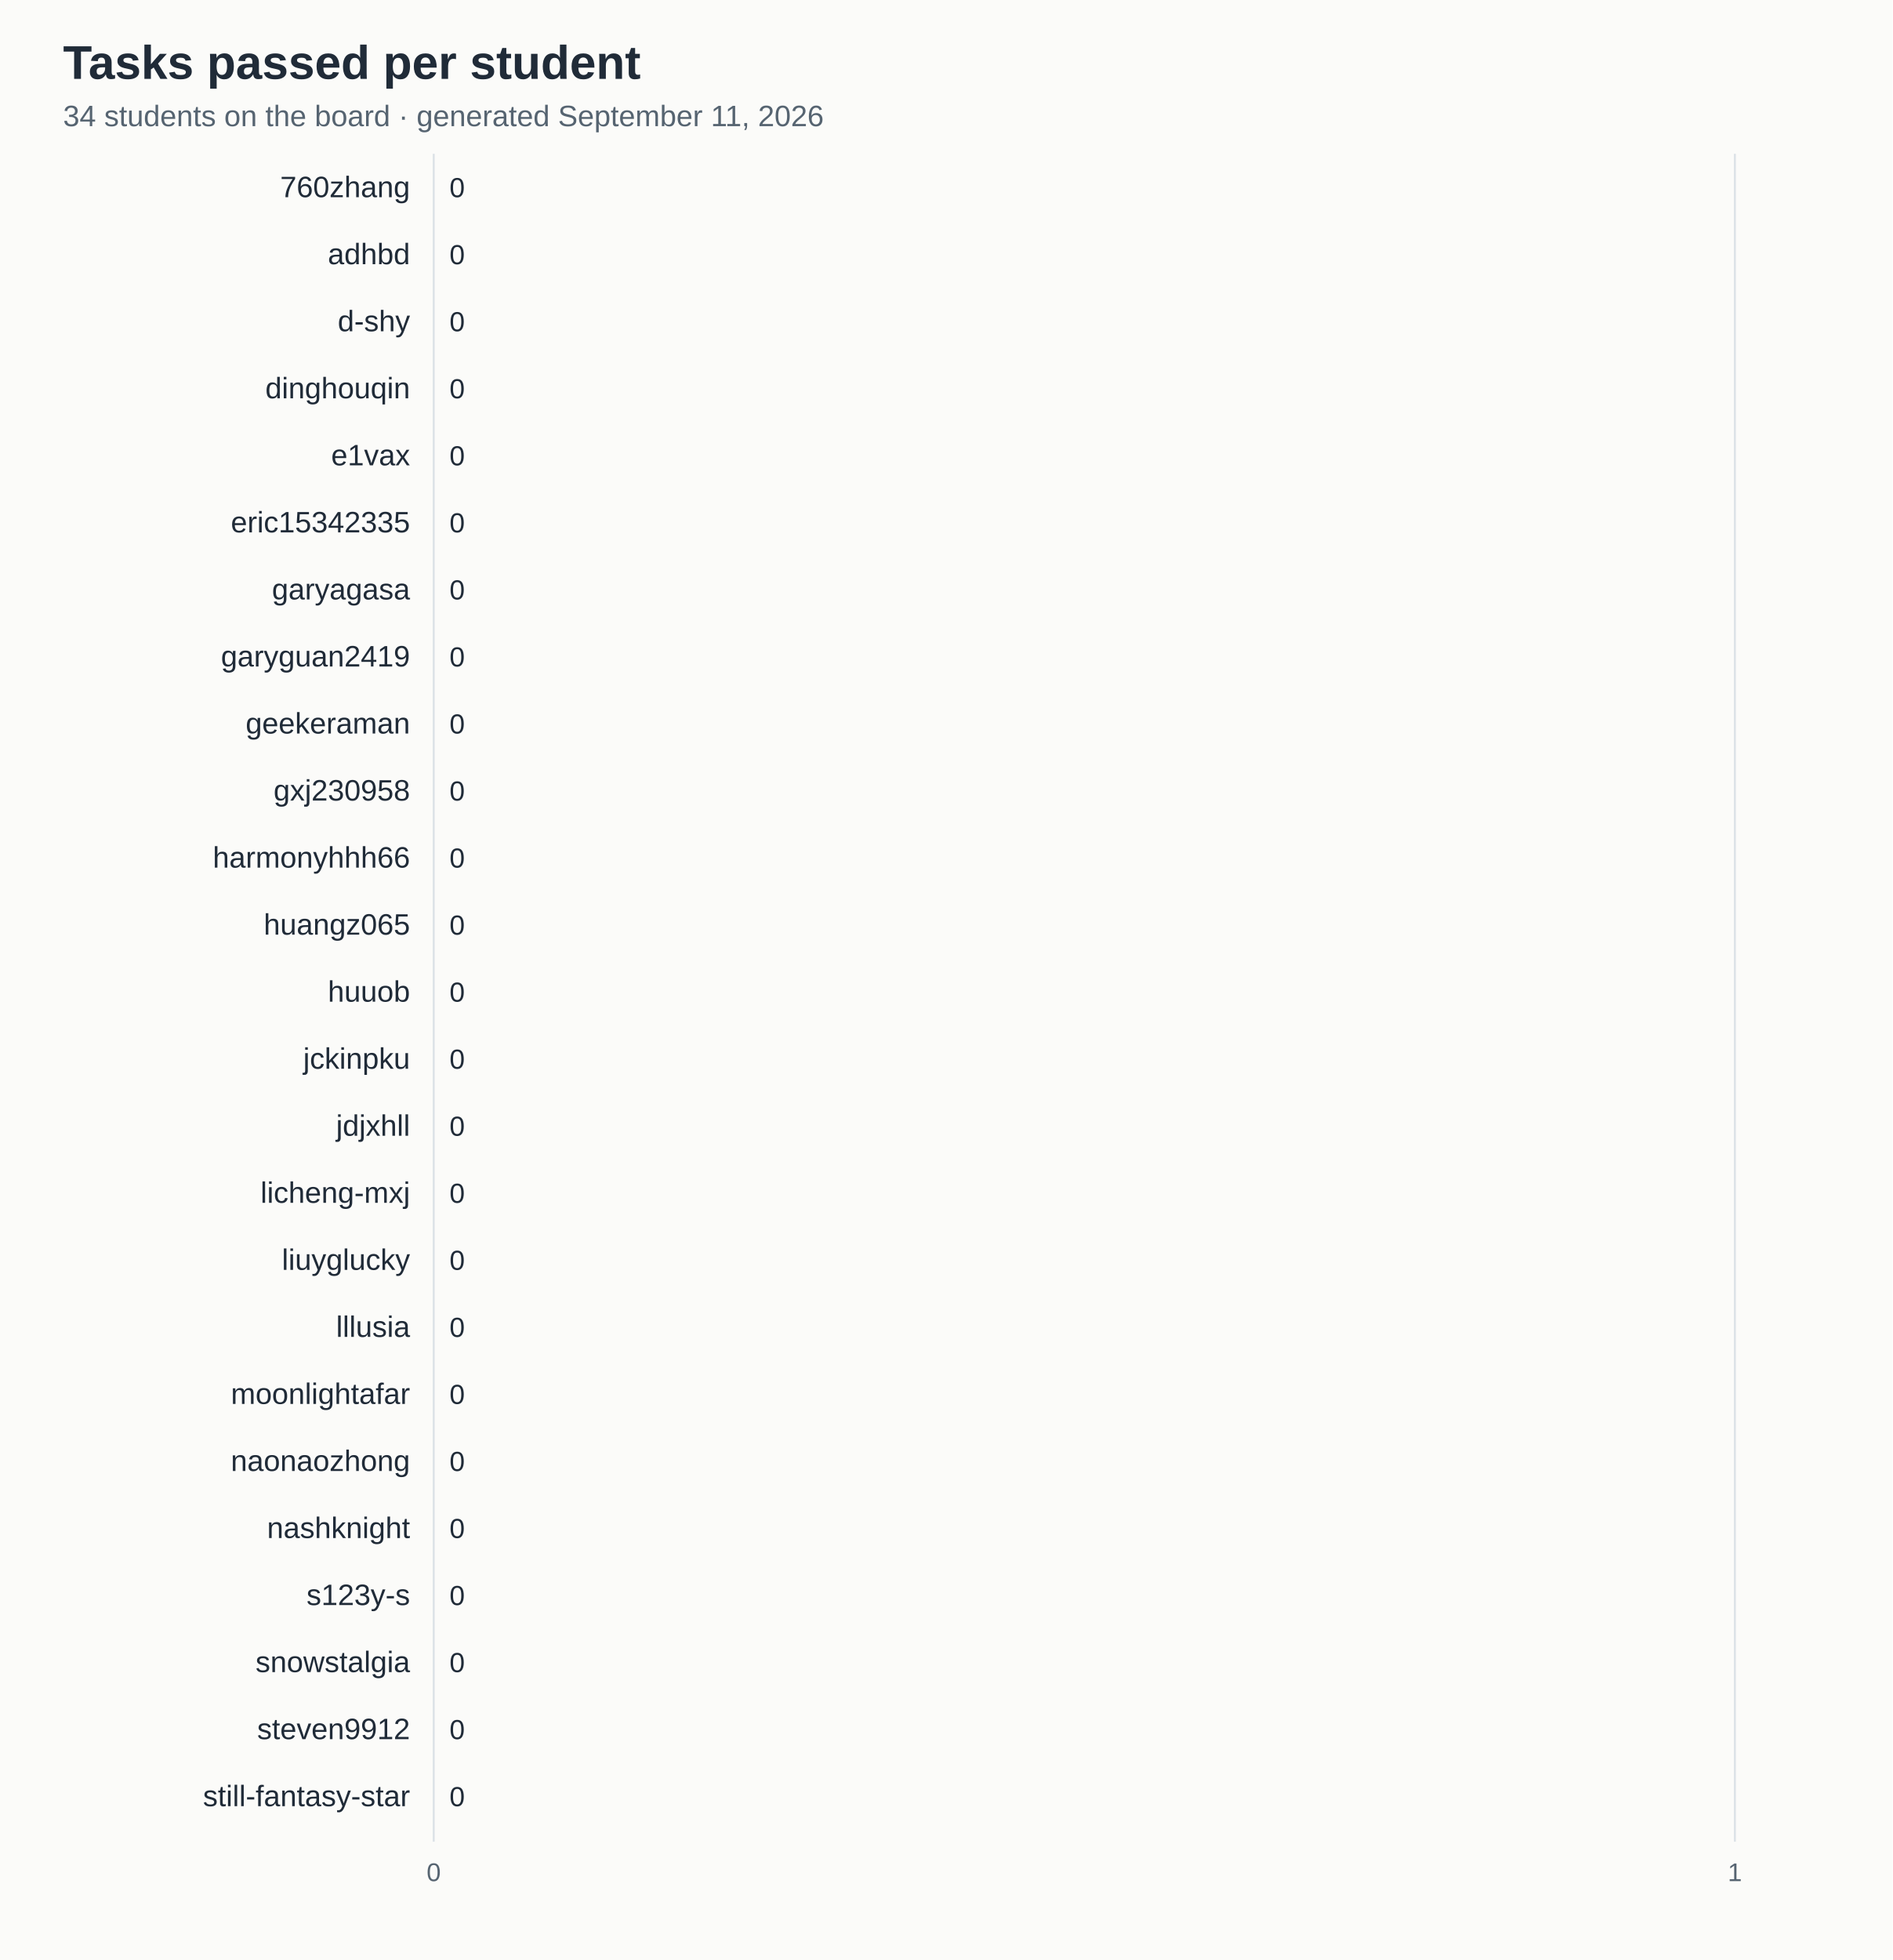
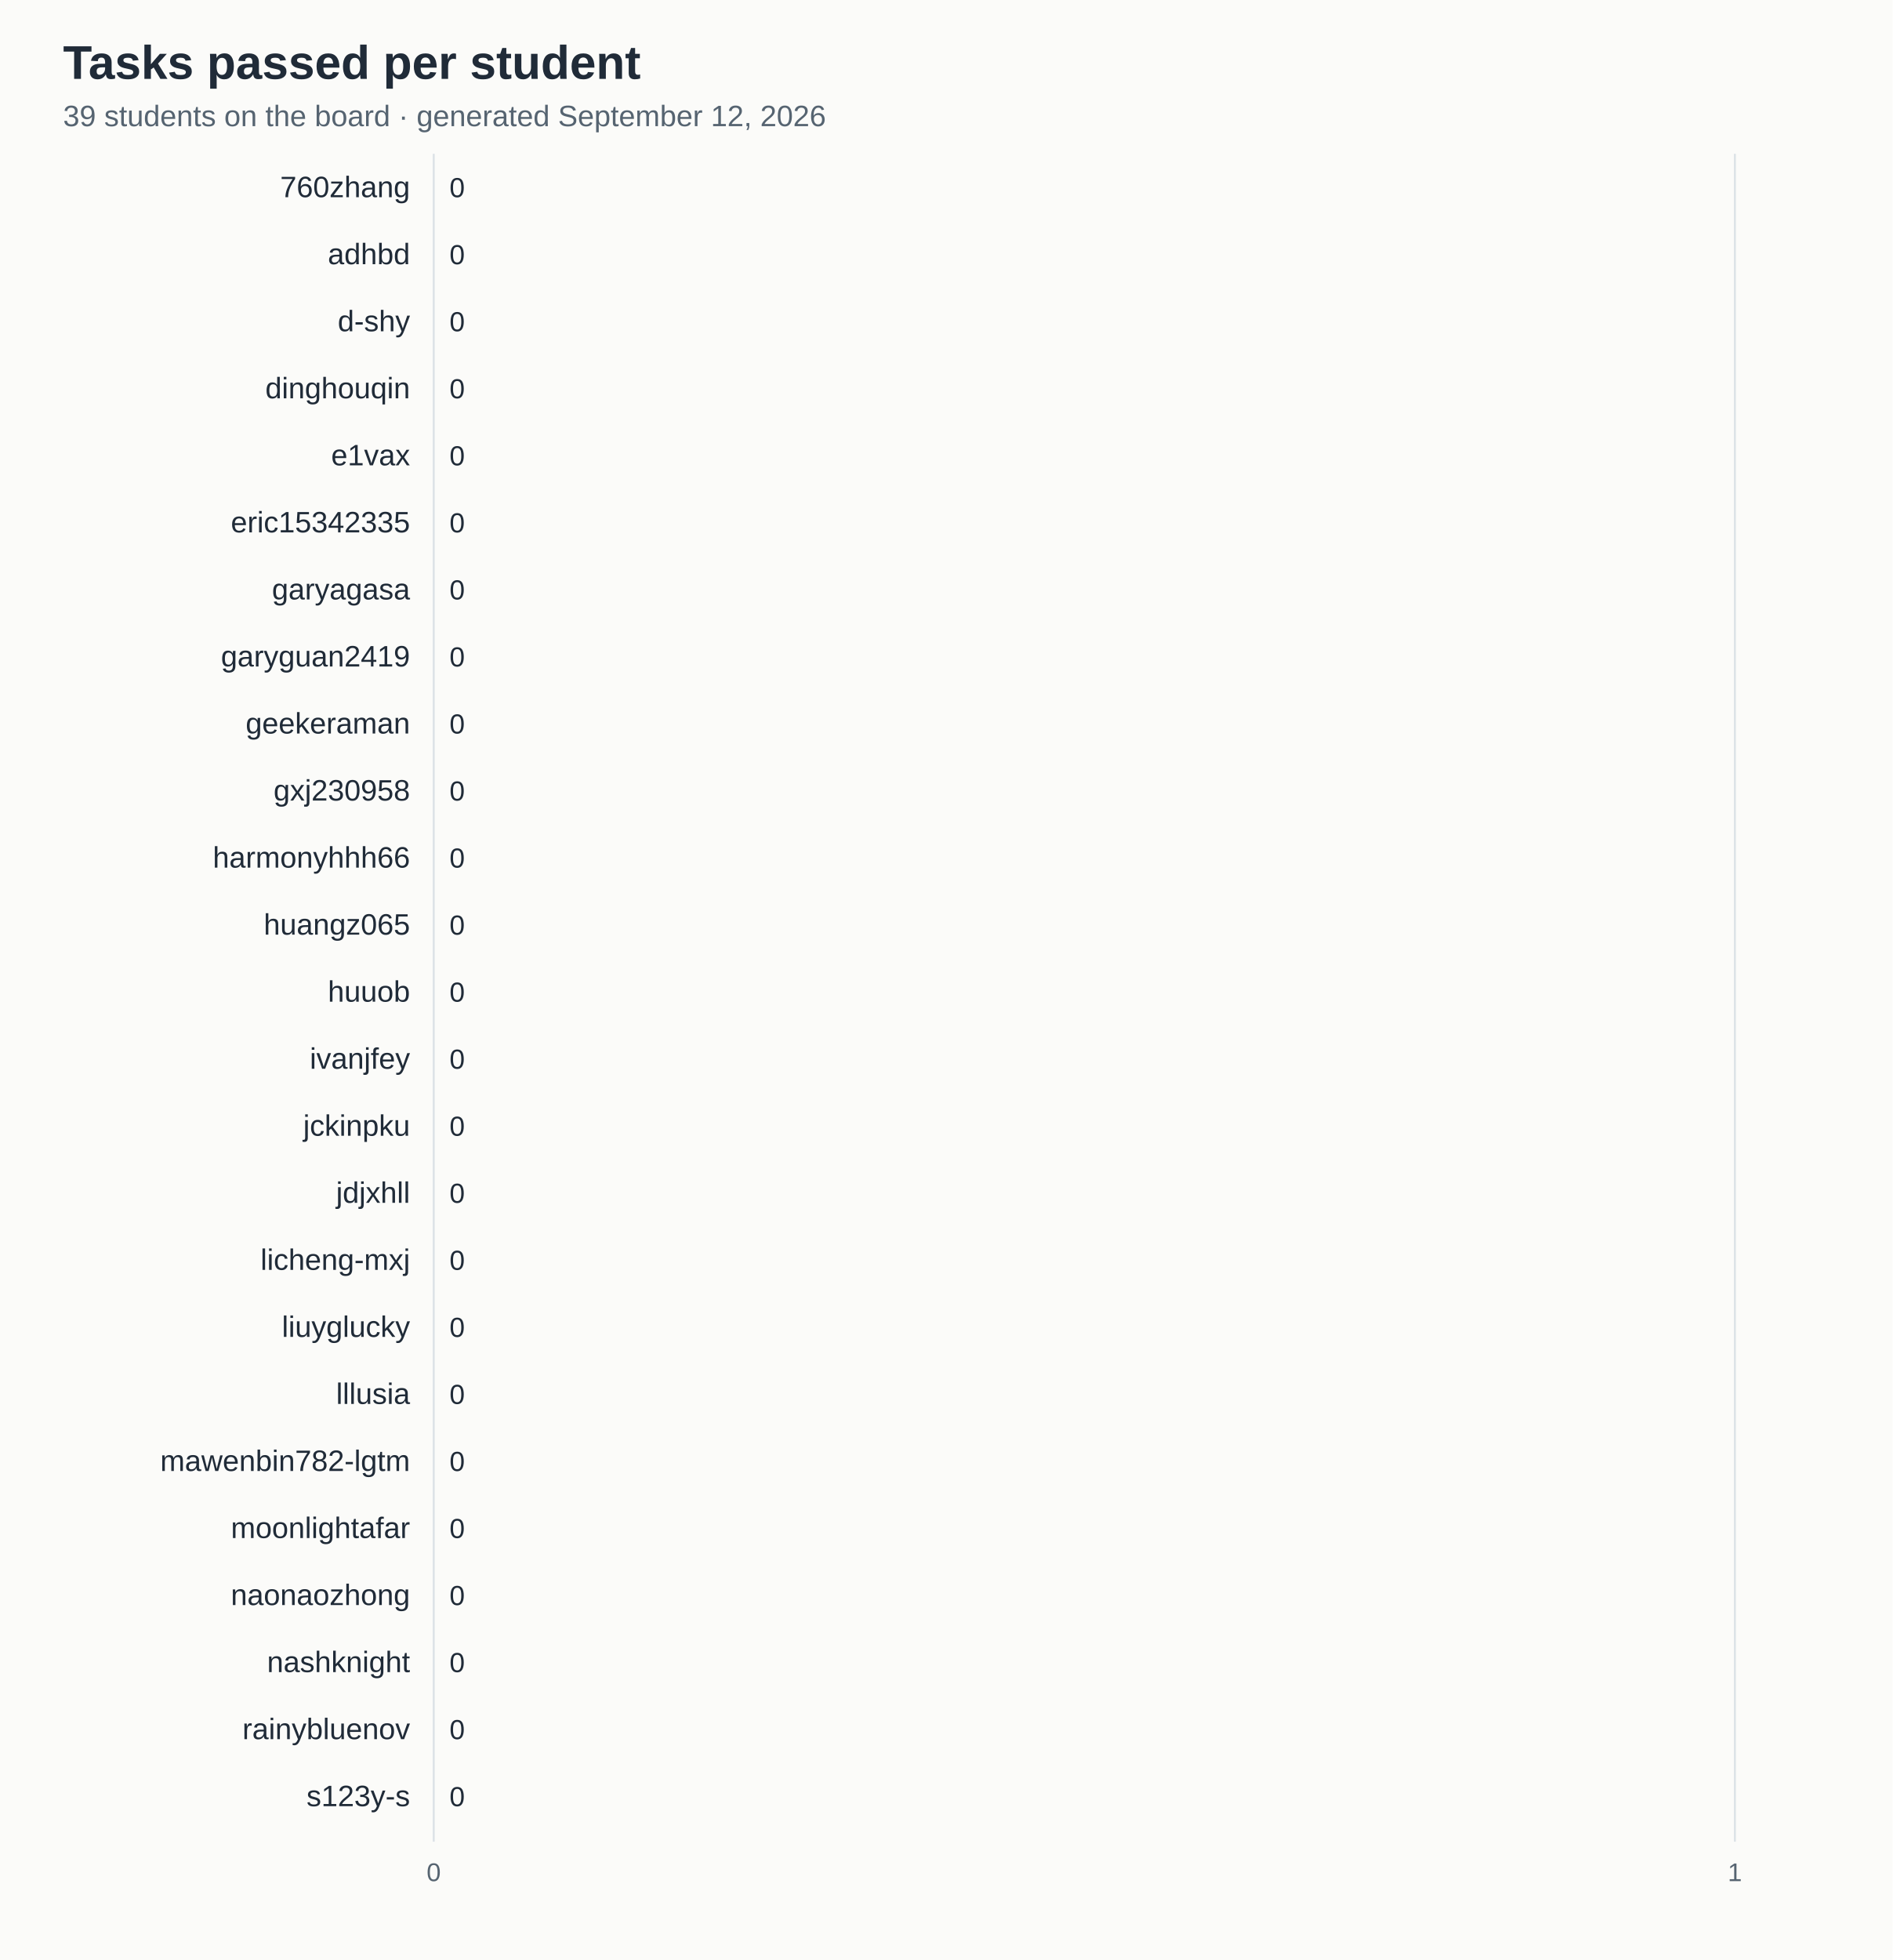
<svg xmlns="http://www.w3.org/2000/svg" width="960" height="994" viewBox="0 0 960 994" role="img" aria-labelledby="t" font-family="Arial, Helvetica Neue, PingFang SC, sans-serif">
  <rect width="960" height="994" fill="#fbfbf9" />
  <text x="32" y="40" font-size="24" font-weight="700" fill="#202b38">Tasks passed per student</text>
-   <text x="32" y="64" font-size="15" fill="#566471">34 students on the board · generated September 11, 2026</text>
+   <text x="32" y="64" font-size="15" fill="#566471">39 students on the board · generated September 12, 2026</text>
  <line x1="220.0" y1="78" x2="220.0" y2="934" stroke="#dce2e7" />
  <text x="220.0" y="954" font-size="13" fill="#566471" text-anchor="middle">0</text>
  <line x1="880.0" y1="78" x2="880.0" y2="934" stroke="#dce2e7" />
  <text x="880.0" y="954" font-size="13" fill="#566471" text-anchor="middle">1</text>
  <text x="208" y="100.0" font-size="15" fill="#202b38" text-anchor="end">760zhang</text>
  <text x="228.0" y="100.0" font-size="14" fill="#202b38">0</text>
  <text x="208" y="134.0" font-size="15" fill="#202b38" text-anchor="end">adhbd</text>
  <text x="228.0" y="134.0" font-size="14" fill="#202b38">0</text>
  <text x="208" y="168.0" font-size="15" fill="#202b38" text-anchor="end">d-shy</text>
  <text x="228.0" y="168.0" font-size="14" fill="#202b38">0</text>
  <text x="208" y="202.0" font-size="15" fill="#202b38" text-anchor="end">dinghouqin</text>
  <text x="228.0" y="202.0" font-size="14" fill="#202b38">0</text>
  <text x="208" y="236.0" font-size="15" fill="#202b38" text-anchor="end">e1vax</text>
  <text x="228.0" y="236.0" font-size="14" fill="#202b38">0</text>
  <text x="208" y="270.0" font-size="15" fill="#202b38" text-anchor="end">eric15342335</text>
  <text x="228.0" y="270.0" font-size="14" fill="#202b38">0</text>
  <text x="208" y="304.0" font-size="15" fill="#202b38" text-anchor="end">garyagasa</text>
  <text x="228.0" y="304.0" font-size="14" fill="#202b38">0</text>
  <text x="208" y="338.0" font-size="15" fill="#202b38" text-anchor="end">garyguan2419</text>
  <text x="228.0" y="338.0" font-size="14" fill="#202b38">0</text>
  <text x="208" y="372.0" font-size="15" fill="#202b38" text-anchor="end">geekeraman</text>
  <text x="228.0" y="372.0" font-size="14" fill="#202b38">0</text>
  <text x="208" y="406.0" font-size="15" fill="#202b38" text-anchor="end">gxj230958</text>
  <text x="228.0" y="406.0" font-size="14" fill="#202b38">0</text>
  <text x="208" y="440.0" font-size="15" fill="#202b38" text-anchor="end">harmonyhhh66</text>
  <text x="228.0" y="440.0" font-size="14" fill="#202b38">0</text>
  <text x="208" y="474.0" font-size="15" fill="#202b38" text-anchor="end">huangz065</text>
  <text x="228.0" y="474.0" font-size="14" fill="#202b38">0</text>
  <text x="208" y="508.0" font-size="15" fill="#202b38" text-anchor="end">huuob</text>
  <text x="228.0" y="508.0" font-size="14" fill="#202b38">0</text>
-   <text x="208" y="542.0" font-size="15" fill="#202b38" text-anchor="end">jckinpku</text>
+   <text x="208" y="542.0" font-size="15" fill="#202b38" text-anchor="end">ivanjfey</text>
  <text x="228.0" y="542.0" font-size="14" fill="#202b38">0</text>
-   <text x="208" y="576.0" font-size="15" fill="#202b38" text-anchor="end">jdjxhll</text>
+   <text x="208" y="576.0" font-size="15" fill="#202b38" text-anchor="end">jckinpku</text>
  <text x="228.0" y="576.0" font-size="14" fill="#202b38">0</text>
-   <text x="208" y="610.0" font-size="15" fill="#202b38" text-anchor="end">licheng-mxj</text>
+   <text x="208" y="610.0" font-size="15" fill="#202b38" text-anchor="end">jdjxhll</text>
  <text x="228.0" y="610.0" font-size="14" fill="#202b38">0</text>
-   <text x="208" y="644.0" font-size="15" fill="#202b38" text-anchor="end">liuyglucky</text>
+   <text x="208" y="644.0" font-size="15" fill="#202b38" text-anchor="end">licheng-mxj</text>
  <text x="228.0" y="644.0" font-size="14" fill="#202b38">0</text>
-   <text x="208" y="678.0" font-size="15" fill="#202b38" text-anchor="end">lllusia</text>
+   <text x="208" y="678.0" font-size="15" fill="#202b38" text-anchor="end">liuyglucky</text>
  <text x="228.0" y="678.0" font-size="14" fill="#202b38">0</text>
-   <text x="208" y="712.0" font-size="15" fill="#202b38" text-anchor="end">moonlightafar</text>
+   <text x="208" y="712.0" font-size="15" fill="#202b38" text-anchor="end">lllusia</text>
  <text x="228.0" y="712.0" font-size="14" fill="#202b38">0</text>
-   <text x="208" y="746.0" font-size="15" fill="#202b38" text-anchor="end">naonaozhong</text>
+   <text x="208" y="746.0" font-size="15" fill="#202b38" text-anchor="end">mawenbin782-lgtm</text>
  <text x="228.0" y="746.0" font-size="14" fill="#202b38">0</text>
-   <text x="208" y="780.0" font-size="15" fill="#202b38" text-anchor="end">nashknight</text>
+   <text x="208" y="780.0" font-size="15" fill="#202b38" text-anchor="end">moonlightafar</text>
  <text x="228.0" y="780.0" font-size="14" fill="#202b38">0</text>
-   <text x="208" y="814.0" font-size="15" fill="#202b38" text-anchor="end">s123y-s</text>
+   <text x="208" y="814.0" font-size="15" fill="#202b38" text-anchor="end">naonaozhong</text>
  <text x="228.0" y="814.0" font-size="14" fill="#202b38">0</text>
-   <text x="208" y="848.0" font-size="15" fill="#202b38" text-anchor="end">snowstalgia</text>
+   <text x="208" y="848.0" font-size="15" fill="#202b38" text-anchor="end">nashknight</text>
  <text x="228.0" y="848.0" font-size="14" fill="#202b38">0</text>
-   <text x="208" y="882.0" font-size="15" fill="#202b38" text-anchor="end">steven9912</text>
+   <text x="208" y="882.0" font-size="15" fill="#202b38" text-anchor="end">rainybluenov</text>
  <text x="228.0" y="882.0" font-size="14" fill="#202b38">0</text>
-   <text x="208" y="916.0" font-size="15" fill="#202b38" text-anchor="end">still-fantasy-star</text>
+   <text x="208" y="916.0" font-size="15" fill="#202b38" text-anchor="end">s123y-s</text>
  <text x="228.0" y="916.0" font-size="14" fill="#202b38">0</text>
</svg>
